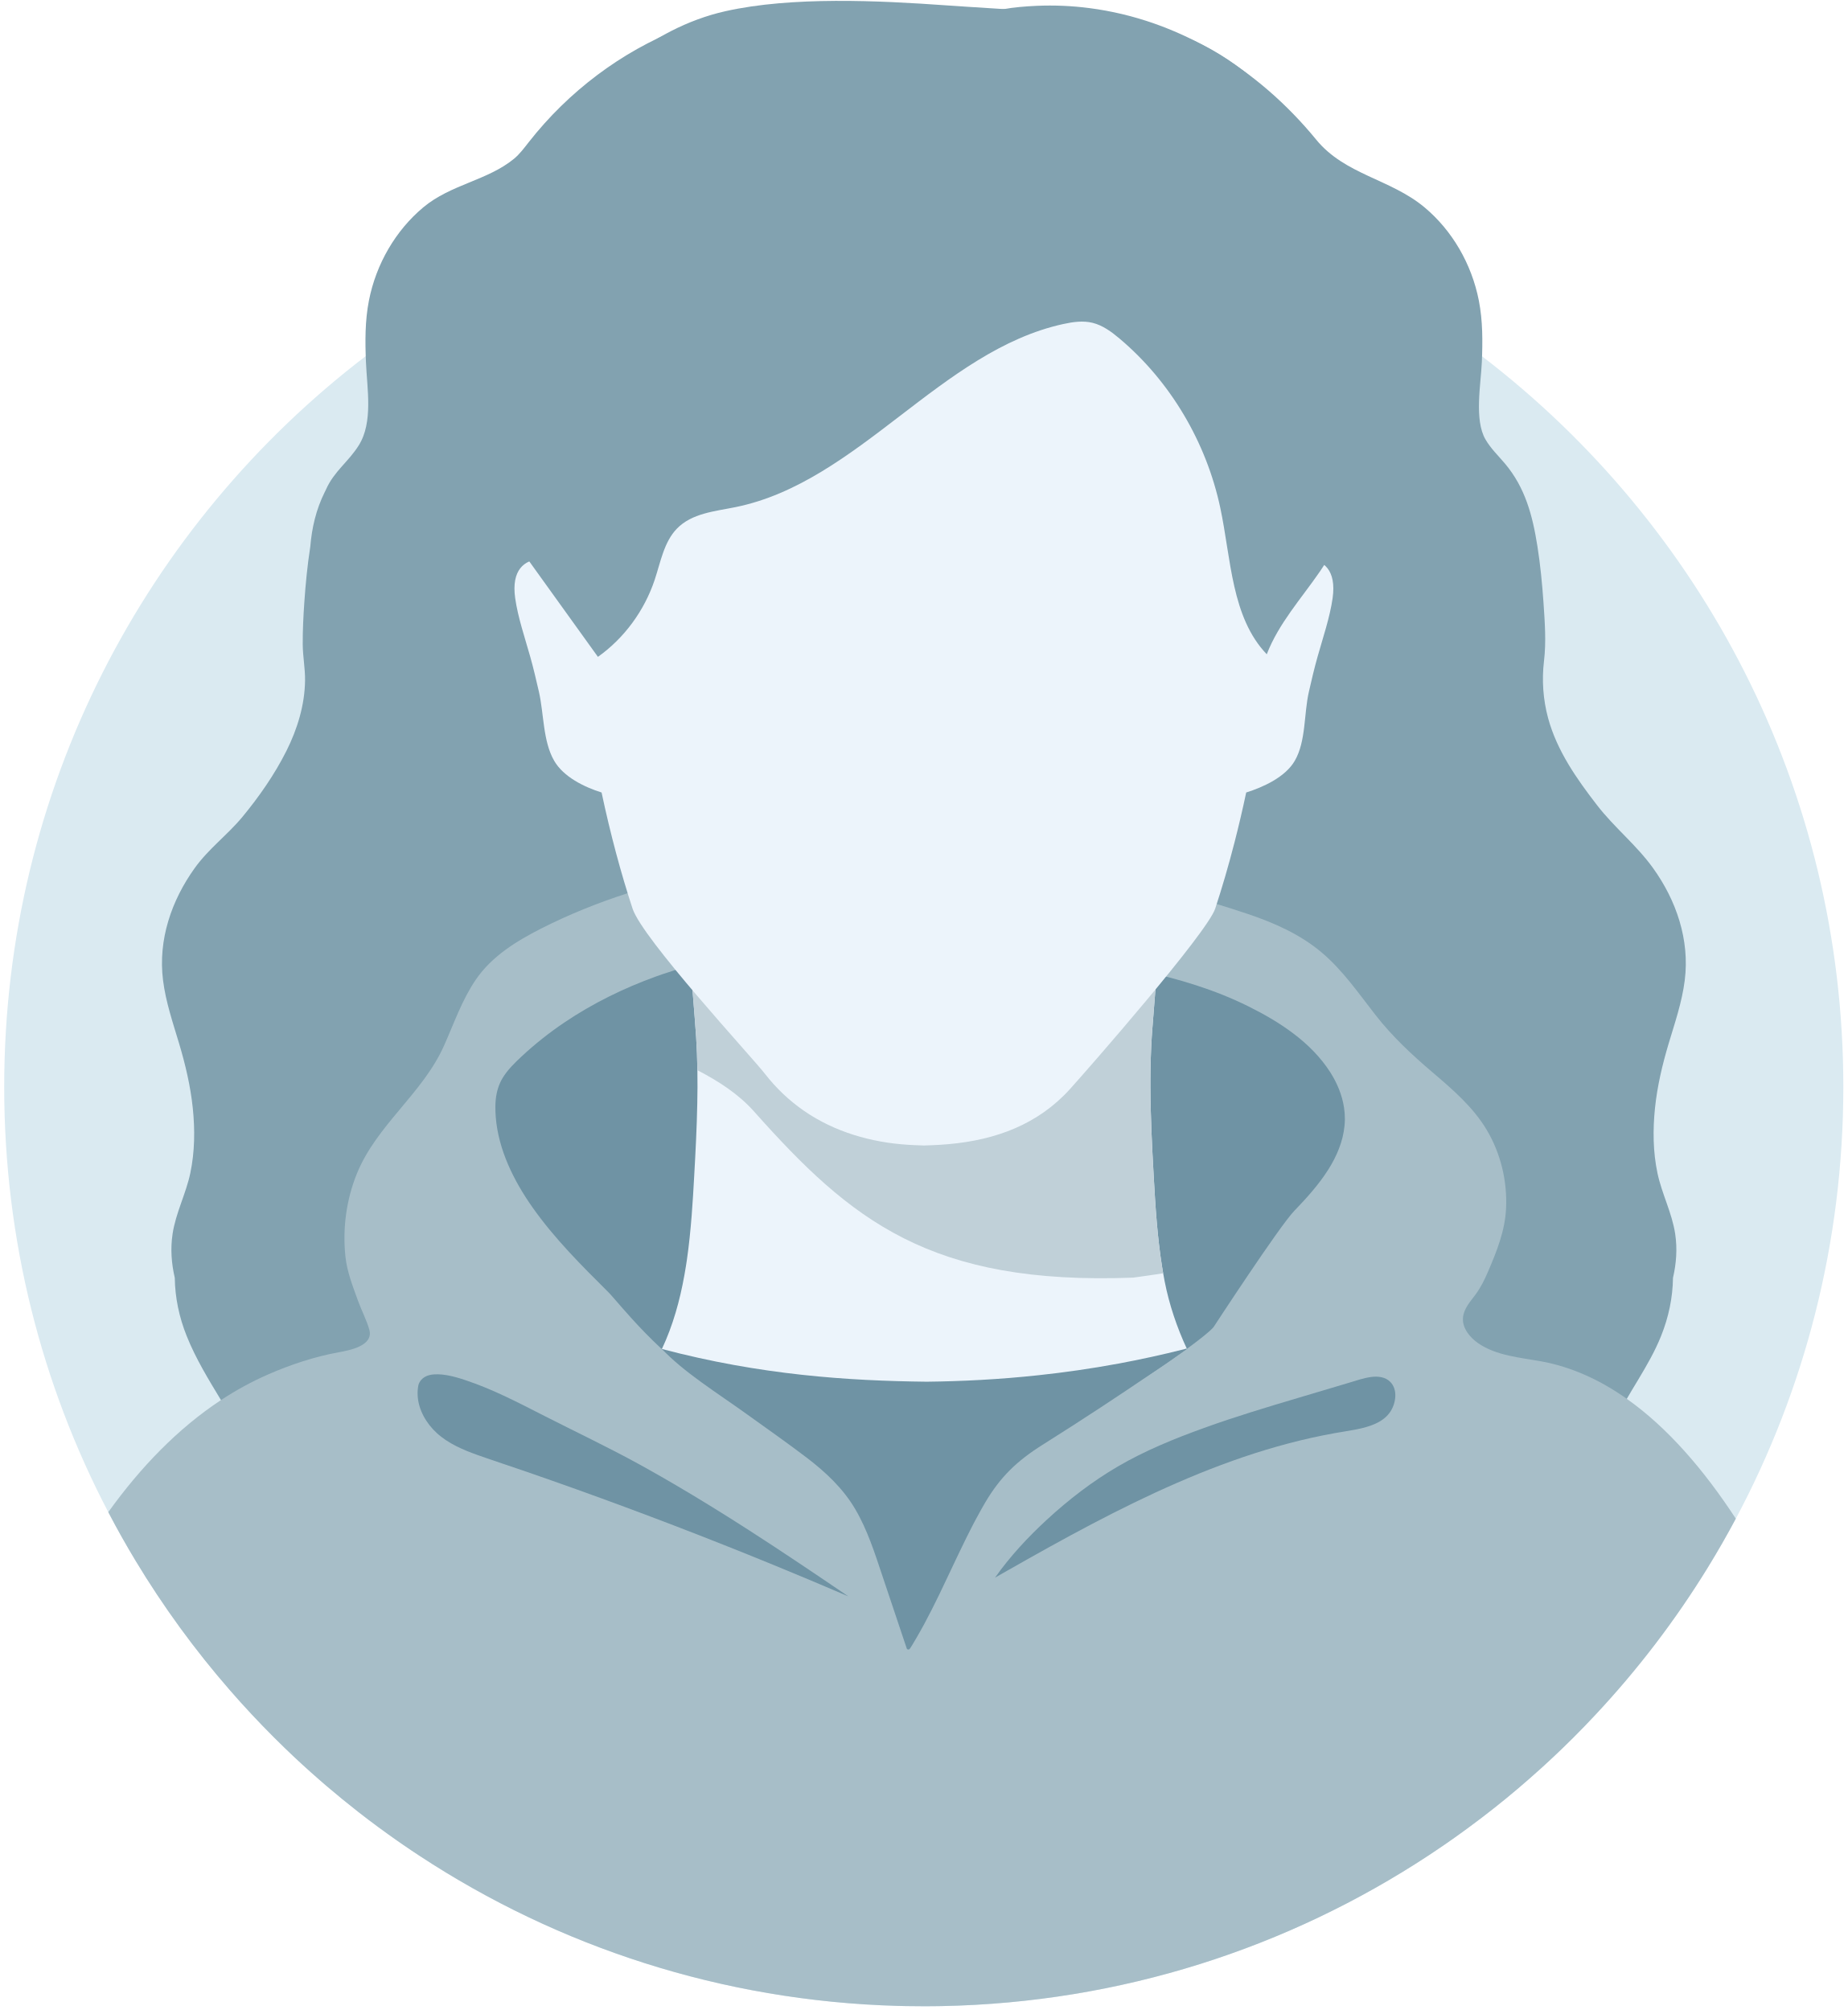
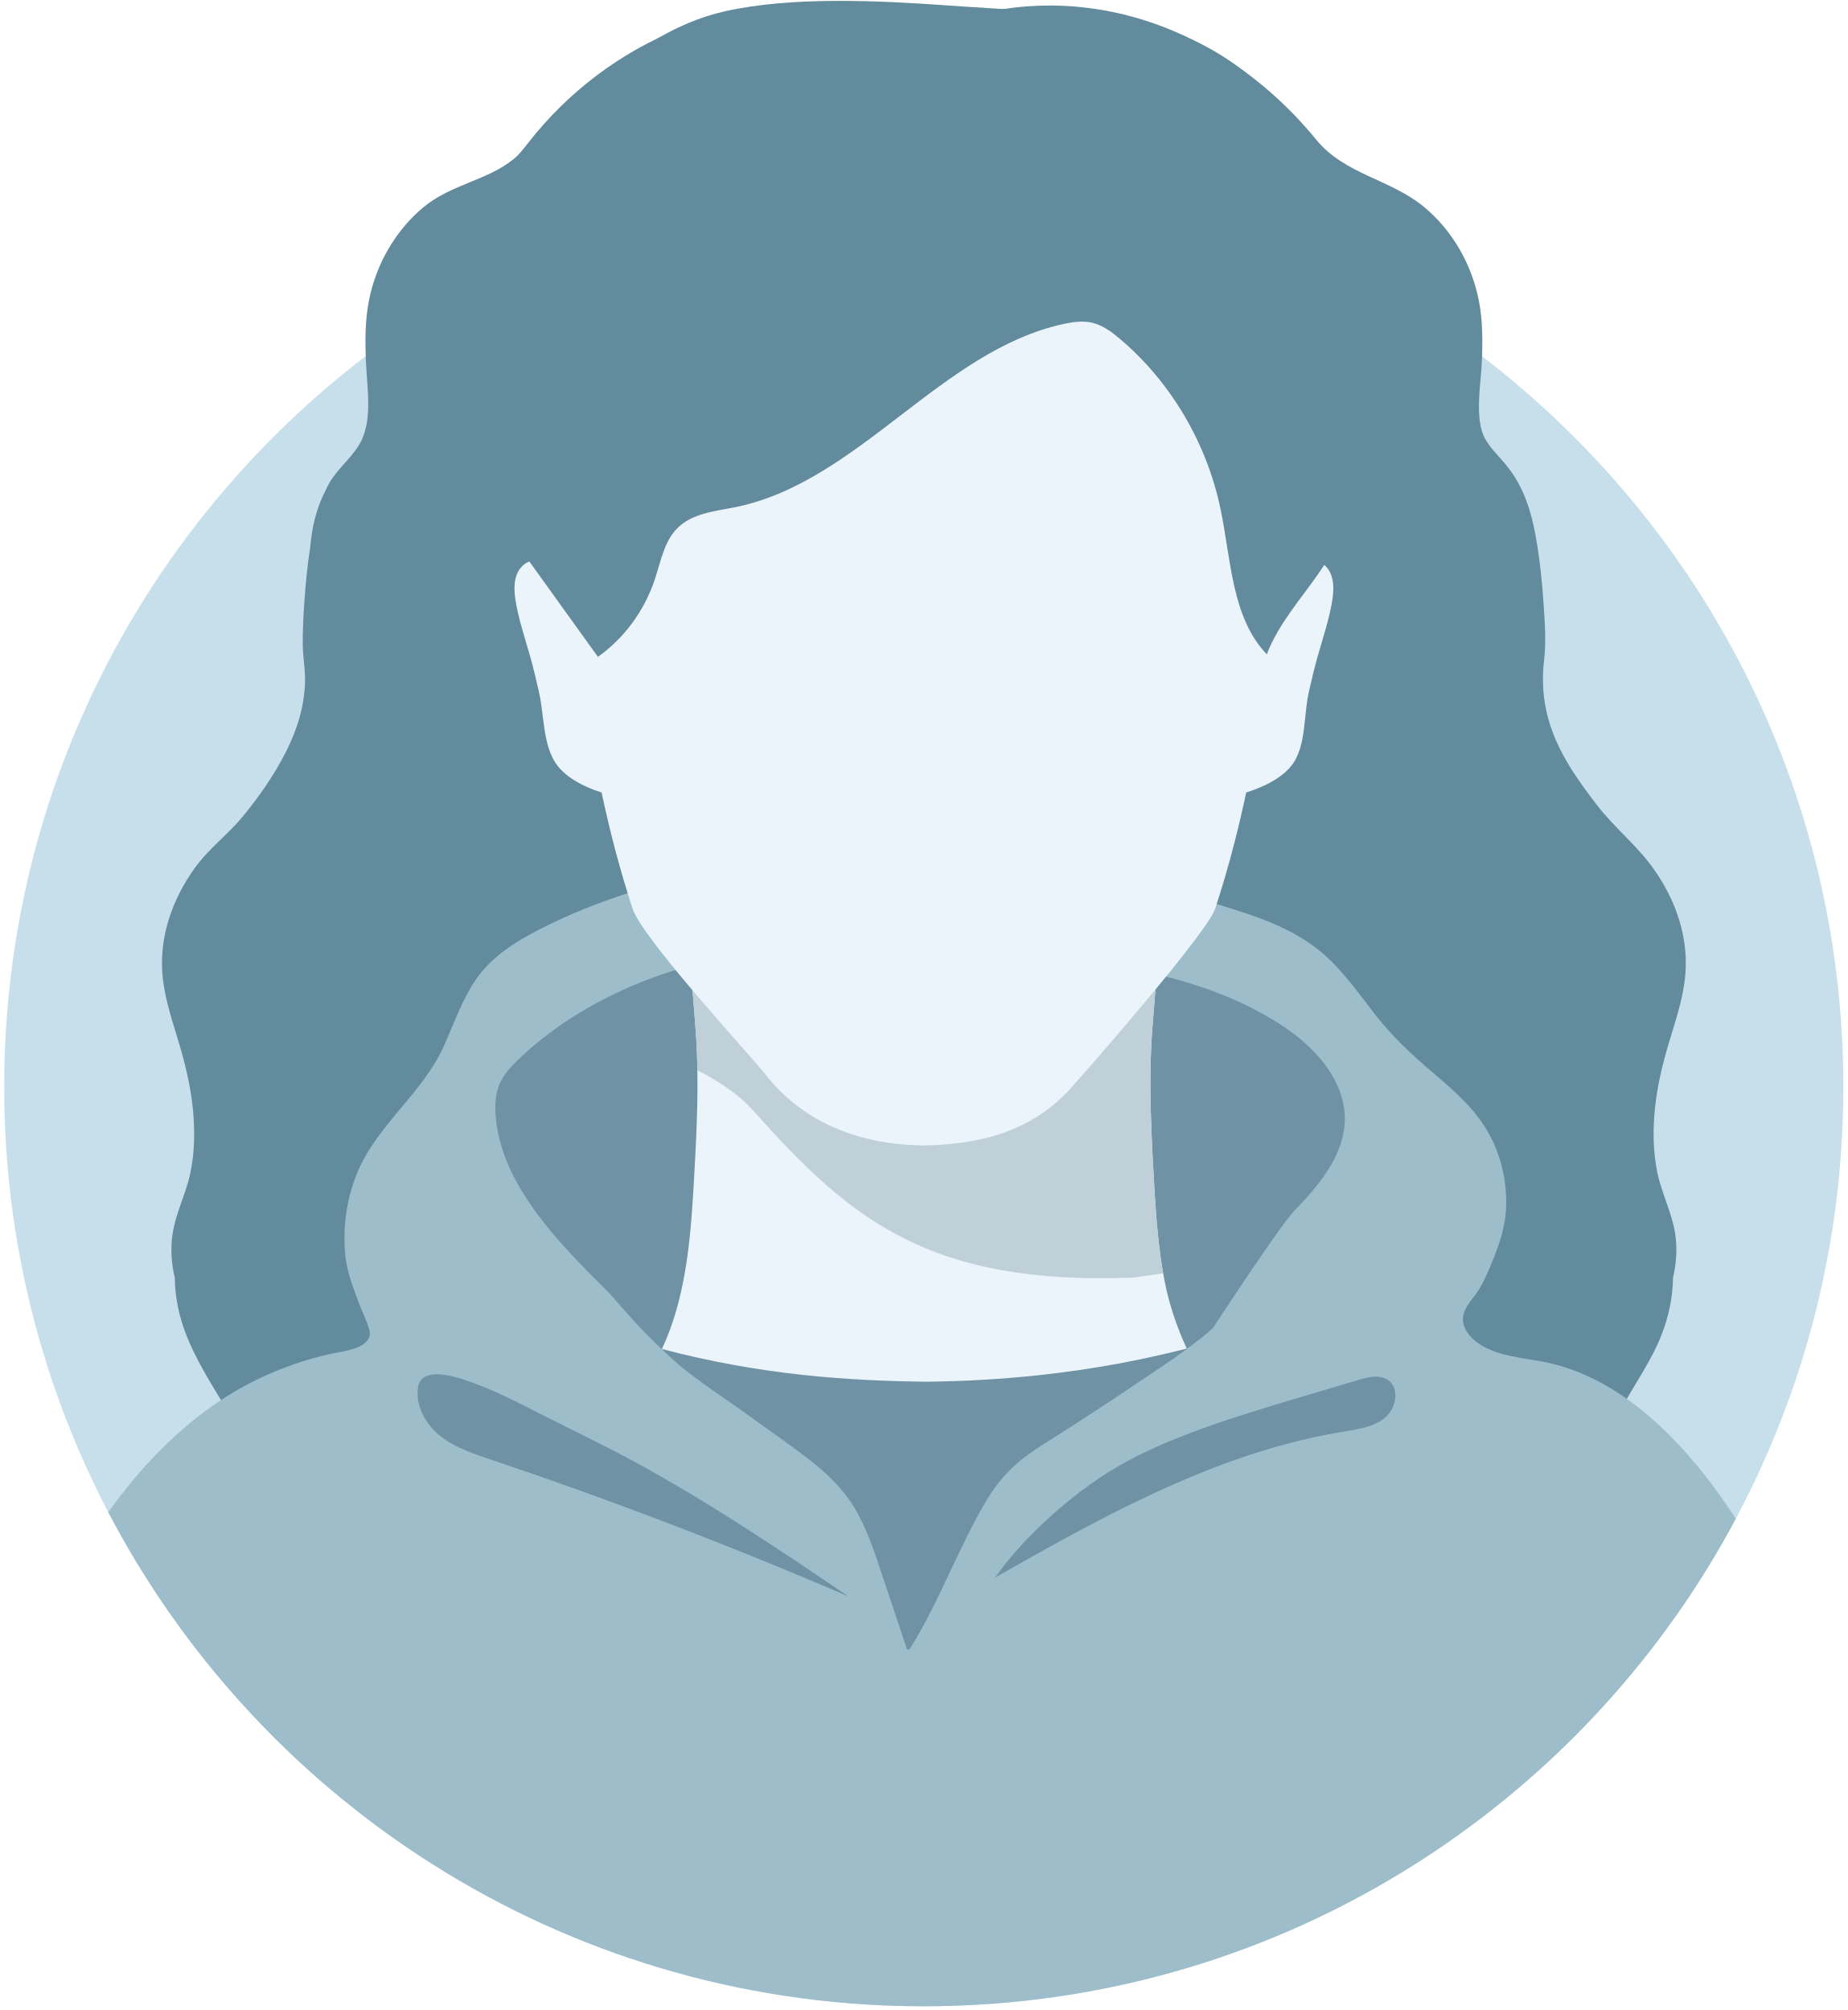
<svg xmlns="http://www.w3.org/2000/svg" width="204" height="222" viewBox="0 0 204 222" fill="none">
-   <path d="M203.547 120.045C203.547 137.28 199.253 153.515 191.674 167.733C190.698 169.565 189.667 171.363 188.584 173.126C184.996 178.967 180.83 184.418 176.169 189.398C175.373 190.251 174.562 191.091 173.735 191.916C173.335 192.316 172.929 192.711 172.524 193.104C171.919 193.69 171.304 194.266 170.684 194.834C170.535 194.975 170.383 195.114 170.229 195.252C169.752 195.687 169.271 196.116 168.784 196.537C167.172 197.948 165.513 199.309 163.812 200.612C163.65 200.737 163.487 200.86 163.325 200.981C162.448 201.648 161.561 202.3 160.661 202.938C159.894 203.483 159.12 204.016 158.335 204.537C158.141 204.671 157.945 204.799 157.746 204.93C142.259 215.123 123.82 221.189 103.981 221.568C103.667 221.573 103.351 221.579 103.037 221.581C102.696 221.584 102.359 221.586 102.019 221.586C101.372 221.586 100.728 221.581 100.085 221.568C99.765 221.563 99.446 221.555 99.127 221.547C79.678 221.005 61.595 214.992 46.362 204.995C45.721 204.574 45.082 204.147 44.452 203.71C44.266 203.582 44.08 203.454 43.897 203.326C42.434 202.302 40.997 201.243 39.592 200.146C38.383 199.201 37.192 198.228 36.025 197.231C35.797 197.035 35.57 196.838 35.342 196.639C34.659 196.045 33.984 195.443 33.317 194.831C32.995 194.533 32.673 194.234 32.354 193.933C32.04 193.638 31.728 193.337 31.417 193.038C31.029 192.662 30.645 192.282 30.263 191.903C28.575 190.217 26.947 188.475 25.382 186.674C21.506 182.225 18.015 177.434 14.954 172.352C13.902 170.606 12.902 168.827 11.957 167.013C4.614 152.971 0.464 136.992 0.464 120.045C0.464 87.137 16.118 57.885 40.388 39.331C44.836 35.929 49.573 32.888 54.556 30.248C56.207 29.374 57.887 28.544 59.59 27.759C60.465 27.359 61.341 26.969 62.226 26.592C66.146 24.92 70.194 23.488 74.35 22.316H74.353C83.119 19.838 92.367 18.511 101.924 18.503H102.087C111.659 18.511 120.923 19.843 129.703 22.329C134.133 23.58 138.443 25.129 142.604 26.945C142.604 26.945 142.607 26.945 142.607 26.948C143.405 27.296 144.201 27.654 144.986 28.023H144.988C147.087 29.005 149.144 30.057 151.162 31.174C155.532 33.597 159.706 36.335 163.652 39.352C187.903 57.909 203.547 87.15 203.547 120.045Z" fill="#DAEAF1" />
-   <path d="M182.75 122.377C182.504 124.766 182.525 127.205 183.02 129.557C183.501 131.855 184.629 133.951 184.98 136.283C185.231 137.95 185.1 139.567 184.737 141.137C184.708 143.317 184.26 145.473 183.42 147.564C182.067 150.94 179.78 153.842 178.226 157.134C176.671 160.419 176.373 163.928 177.064 167.45C176.415 168.131 175.758 168.798 175.093 169.46C174.931 169.622 174.769 169.782 174.604 169.944C174.094 170.447 173.576 170.947 173.055 171.436C171.325 173.074 169.548 174.649 167.721 176.167C166.612 177.088 165.487 177.989 164.346 178.865C163.317 179.656 162.273 180.425 161.218 181.176C156.846 180.888 148.003 180.524 137.363 180.145C107.93 179.096 64.767 177.934 64.547 178.015C64.497 177.944 63.647 178.114 62.822 178.311C62.2 178.46 61.592 178.625 61.362 178.714C60.566 178.97 59.768 179.2 58.965 179.41C53.522 180.825 47.403 180.504 41.78 181.252C40.887 180.619 40.005 179.975 39.134 179.313C36.214 177.104 33.395 174.741 30.694 172.239C30.448 172.014 30.205 171.784 29.962 171.556C29.229 170.865 28.507 170.167 27.792 169.455C27.444 169.109 27.099 168.761 26.759 168.413C27.329 166.074 27.47 163.583 27.183 161.188C26.876 158.642 25.68 156.747 24.414 154.656C23.032 152.372 21.624 150.082 20.617 147.564C19.777 145.473 19.329 143.317 19.3 141.137C18.937 139.567 18.806 137.95 19.057 136.283C19.408 133.951 20.535 131.855 21.017 129.557C21.512 127.205 21.535 124.766 21.287 122.377C21.035 119.953 20.47 117.574 19.779 115.259C19.094 112.961 18.306 110.684 18.005 108.279C17.434 103.773 18.958 99.426 21.491 95.893C23.037 93.732 25.102 92.235 26.759 90.236C28.59 88.022 30.32 85.549 31.629 82.934C32.827 80.545 33.657 77.871 33.686 75.131C33.699 73.804 33.437 72.503 33.429 71.158C33.421 69.625 33.497 68.091 33.602 66.56C33.743 64.493 33.945 62.418 34.264 60.371C34.434 58.306 34.895 56.281 35.868 54.329C35.894 54.282 35.918 54.232 35.944 54.182C35.962 54.14 35.981 54.096 36.002 54.051C36.91 52.026 38.472 51.018 39.621 49.181C41.222 46.619 40.531 42.927 40.411 40.012C40.314 37.732 40.298 35.44 40.738 33.197C41.536 29.128 43.703 25.438 46.741 22.9C49.78 20.359 53.839 19.937 56.759 17.535C57.384 17.019 57.879 16.347 58.389 15.698C62.794 10.074 68.614 5.727 75.022 3.179C75.03 3.173 75.035 3.171 75.041 3.168C77.854 2.051 80.78 1.276 83.747 0.894C85.673 0.643 87.618 0.559 89.559 0.643C91.365 0.724 93.241 0.904 94.992 1.417C96.243 1.784 97.575 2.357 98.69 3.186C98.951 3.354 99.205 3.532 99.446 3.731C100.655 4.712 101.456 5.963 101.958 7.363H102.079C102.581 5.963 103.382 4.712 104.591 3.731C104.834 3.532 105.088 3.354 105.347 3.186C106.462 2.357 107.794 1.784 109.045 1.417C109.592 1.258 110.149 1.13 110.717 1.027C111.963 0.8 113.237 0.7 114.48 0.643C116.417 0.559 118.364 0.643 120.29 0.894C130.059 2.155 138.873 7.528 145.339 15.423C148.521 19.312 153.535 19.754 157.298 22.9C160.337 25.438 162.501 29.128 163.299 33.197C163.739 35.44 163.725 37.732 163.629 40.012C163.524 42.44 162.768 46.35 164.032 48.535C164.61 49.537 165.45 50.33 166.185 51.204C168.425 53.871 169.231 56.93 169.773 60.371C170.095 62.418 170.294 64.493 170.438 66.56C170.582 68.698 170.749 70.894 170.493 73.014C170.239 75.12 170.396 77.282 170.948 79.32C171.932 82.937 174.107 86.022 176.342 88.917C178.275 91.426 180.704 93.321 182.546 95.893C185.082 99.426 186.603 103.773 186.035 108.279C185.731 110.684 184.946 112.961 184.258 115.259C183.567 117.574 183.002 119.953 182.75 122.377Z" fill="#82A2B0" />
-   <path d="M191.674 167.733C190.698 169.565 189.667 171.363 188.584 173.126C184.996 178.967 180.83 184.418 176.169 189.398C175.373 190.251 174.562 191.091 173.735 191.916C173.335 192.316 172.929 192.711 172.524 193.104C171.919 193.69 171.304 194.266 170.684 194.834C170.535 194.975 170.383 195.114 170.229 195.252C169.752 195.687 169.271 196.116 168.784 196.537C167.172 197.948 165.513 199.309 163.812 200.612C163.65 200.737 163.487 200.86 163.325 200.981C162.448 201.648 161.561 202.3 160.661 202.938C159.894 203.483 159.12 204.016 158.335 204.537C158.141 204.671 157.945 204.799 157.746 204.93C142.259 215.123 123.82 221.189 103.981 221.568C103.667 221.573 103.351 221.579 103.037 221.581C102.696 221.584 102.359 221.586 102.019 221.586C101.372 221.586 100.728 221.581 100.085 221.568C99.765 221.563 99.446 221.555 99.127 221.547C79.678 221.005 61.595 214.992 46.362 204.995C45.721 204.574 45.082 204.147 44.452 203.71C44.266 203.582 44.08 203.454 43.897 203.326C42.434 202.302 40.997 201.243 39.592 200.146C38.383 199.201 37.192 198.228 36.025 197.231C35.797 197.035 35.57 196.838 35.342 196.639C34.659 196.045 33.984 195.443 33.317 194.831C32.995 194.533 32.673 194.234 32.354 193.933C32.04 193.638 31.728 193.337 31.417 193.038C31.029 192.662 30.645 192.282 30.263 191.903C28.575 190.217 26.947 188.475 25.382 186.674C21.506 182.225 18.016 177.434 14.954 172.352C13.902 170.606 12.902 168.827 11.957 167.013C15.535 162.028 19.667 157.755 24.401 154.635H24.403C26.063 153.544 27.795 152.594 29.603 151.804C32.092 150.72 34.709 149.846 37.383 149.359C38.584 149.142 41.267 148.648 40.785 146.876C40.503 145.84 39.906 144.704 39.532 143.665C38.948 142.048 38.32 140.478 38.14 138.751C37.818 135.689 38.239 132.527 39.391 129.667C41.568 124.261 46.66 120.806 49.031 115.491C50.128 113.039 51.007 110.454 52.528 108.219C54.291 105.628 57.002 103.956 59.745 102.561C62.812 101.004 66.012 99.714 69.307 98.654C69.982 98.437 70.663 98.228 71.348 98.029C80.154 95.475 89.51 94.488 98.522 94.399C109.89 94.281 121.258 96.042 132.186 99.198C132.911 99.408 133.634 99.622 134.353 99.845C135.52 100.201 136.685 100.578 137.842 100.965C140.731 101.938 143.573 103.202 145.923 105.181C148.275 107.159 150.021 109.716 151.9 112.121C153.768 114.507 155.909 116.501 158.212 118.462C160.415 120.338 162.663 122.272 164.163 124.784C165.714 127.383 166.447 130.444 166.306 133.464C166.191 135.911 165.288 138.185 164.33 140.41C163.927 141.349 163.529 142.173 162.917 143C162.349 143.765 161.629 144.542 161.548 145.541C161.449 146.711 162.349 147.753 163.244 148.368C165.235 149.736 167.852 149.935 170.163 150.354C173.536 150.966 176.692 152.416 179.634 154.494C179.634 154.494 179.636 154.494 179.636 154.497C184.148 157.684 188.157 162.347 191.674 167.733Z" fill="#A7BEC8" />
+   <path d="M203.547 120.045C203.547 137.28 199.253 153.515 191.674 167.733C190.698 169.565 189.667 171.363 188.584 173.126C184.996 178.967 180.83 184.418 176.169 189.398C175.373 190.251 174.562 191.091 173.735 191.916C173.335 192.316 172.929 192.711 172.524 193.104C171.919 193.69 171.304 194.266 170.684 194.834C170.535 194.975 170.383 195.114 170.229 195.252C169.752 195.687 169.271 196.116 168.784 196.537C167.172 197.948 165.513 199.309 163.812 200.612C163.65 200.737 163.487 200.86 163.325 200.981C162.448 201.648 161.561 202.3 160.661 202.938C159.894 203.483 159.12 204.016 158.335 204.537C158.141 204.671 157.945 204.799 157.746 204.93C142.259 215.123 123.82 221.189 103.981 221.568C103.667 221.573 103.351 221.579 103.037 221.581C102.696 221.584 102.359 221.586 102.019 221.586C101.372 221.586 100.728 221.581 100.085 221.568C99.765 221.563 99.446 221.555 99.127 221.547C79.678 221.005 61.595 214.992 46.362 204.995C45.721 204.574 45.082 204.147 44.452 203.71C44.266 203.582 44.08 203.454 43.897 203.326C42.434 202.302 40.997 201.243 39.592 200.146C38.383 199.201 37.192 198.228 36.025 197.231C35.797 197.035 35.57 196.838 35.342 196.639C34.659 196.045 33.984 195.443 33.317 194.831C32.995 194.533 32.673 194.234 32.354 193.933C32.04 193.638 31.728 193.337 31.417 193.038C31.029 192.662 30.645 192.282 30.263 191.903C28.575 190.217 26.947 188.475 25.382 186.674C21.506 182.225 18.015 177.434 14.954 172.352C13.902 170.606 12.902 168.827 11.957 167.013C4.614 152.971 0.464 136.992 0.464 120.045C0.464 87.137 16.118 57.885 40.388 39.331C44.836 35.929 49.573 32.888 54.556 30.248C56.207 29.374 57.887 28.544 59.59 27.759C60.465 27.359 61.341 26.969 62.226 26.592C66.146 24.92 70.194 23.488 74.35 22.316H74.353C83.119 19.838 92.367 18.511 101.924 18.503H102.087C111.659 18.511 120.923 19.843 129.703 22.329C134.133 23.58 138.443 25.129 142.604 26.945C142.604 26.945 142.607 26.945 142.607 26.948C143.405 27.296 144.201 27.654 144.986 28.023H144.988C147.087 29.005 149.144 30.057 151.162 31.174C155.532 33.597 159.706 36.335 163.652 39.352C187.903 57.909 203.547 87.15 203.547 120.045Z" fill="#C7DFEA" />
+   <path d="M182.75 122.377C182.504 124.766 182.525 127.205 183.02 129.557C183.501 131.855 184.629 133.951 184.98 136.283C185.231 137.95 185.1 139.567 184.737 141.137C184.708 143.317 184.26 145.473 183.42 147.564C182.067 150.94 179.78 153.842 178.226 157.134C176.671 160.419 176.373 163.928 177.064 167.45C176.415 168.131 175.758 168.798 175.093 169.46C174.931 169.622 174.769 169.782 174.604 169.944C174.094 170.447 173.576 170.947 173.055 171.436C171.325 173.074 169.548 174.649 167.721 176.167C166.612 177.088 165.487 177.989 164.346 178.865C163.317 179.656 162.273 180.425 161.218 181.176C156.846 180.888 148.003 180.524 137.363 180.145C107.93 179.096 64.767 177.934 64.547 178.015C64.497 177.944 63.647 178.114 62.822 178.311C62.2 178.46 61.592 178.625 61.362 178.714C60.566 178.97 59.768 179.2 58.965 179.41C53.522 180.825 47.403 180.504 41.78 181.252C40.887 180.619 40.005 179.975 39.134 179.313C36.214 177.104 33.395 174.741 30.694 172.239C30.448 172.014 30.205 171.784 29.962 171.556C29.229 170.865 28.507 170.167 27.792 169.455C27.444 169.109 27.099 168.761 26.759 168.413C27.329 166.074 27.47 163.583 27.183 161.188C26.876 158.642 25.68 156.747 24.414 154.656C23.032 152.372 21.624 150.082 20.617 147.564C19.777 145.473 19.329 143.317 19.3 141.137C18.937 139.567 18.806 137.95 19.057 136.283C19.408 133.951 20.535 131.855 21.017 129.557C21.512 127.205 21.535 124.766 21.287 122.377C21.035 119.953 20.47 117.574 19.779 115.259C19.094 112.961 18.306 110.684 18.005 108.279C17.434 103.773 18.958 99.426 21.491 95.893C23.037 93.732 25.102 92.235 26.759 90.236C28.59 88.022 30.32 85.549 31.629 82.934C32.827 80.545 33.657 77.871 33.686 75.131C33.699 73.804 33.437 72.503 33.429 71.158C33.421 69.625 33.497 68.091 33.602 66.56C33.743 64.493 33.945 62.418 34.264 60.371C34.434 58.306 34.895 56.281 35.868 54.329C35.894 54.282 35.918 54.232 35.944 54.182C35.962 54.14 35.981 54.096 36.002 54.051C36.91 52.026 38.472 51.018 39.621 49.181C41.222 46.619 40.531 42.927 40.411 40.012C40.314 37.732 40.298 35.44 40.738 33.197C41.536 29.128 43.703 25.438 46.741 22.9C49.78 20.359 53.839 19.937 56.759 17.535C57.384 17.019 57.879 16.347 58.389 15.698C62.794 10.074 68.614 5.727 75.022 3.179C75.03 3.173 75.035 3.171 75.041 3.168C77.854 2.051 80.78 1.276 83.747 0.894C85.673 0.643 87.618 0.559 89.559 0.643C91.365 0.724 93.241 0.904 94.992 1.417C96.243 1.784 97.575 2.357 98.69 3.186C98.951 3.354 99.205 3.532 99.446 3.731C100.655 4.712 101.456 5.963 101.958 7.363H102.079C102.581 5.963 103.382 4.712 104.591 3.731C104.834 3.532 105.088 3.354 105.347 3.186C106.462 2.357 107.794 1.784 109.045 1.417C109.592 1.258 110.149 1.13 110.717 1.027C111.963 0.8 113.237 0.7 114.48 0.643C116.417 0.559 118.364 0.643 120.29 0.894C130.059 2.155 138.873 7.528 145.339 15.423C148.521 19.312 153.535 19.754 157.298 22.9C160.337 25.438 162.501 29.128 163.299 33.197C163.739 35.44 163.725 37.732 163.629 40.012C163.524 42.44 162.768 46.35 164.032 48.535C164.61 49.537 165.45 50.33 166.185 51.204C168.425 53.871 169.231 56.93 169.773 60.371C170.095 62.418 170.294 64.493 170.438 66.56C170.582 68.698 170.749 70.894 170.493 73.014C170.239 75.12 170.396 77.282 170.948 79.32C171.932 82.937 174.107 86.022 176.342 88.917C178.275 91.426 180.704 93.321 182.546 95.893C185.082 99.426 186.603 103.773 186.035 108.279C185.731 110.684 184.946 112.961 184.258 115.259C183.567 117.574 183.002 119.953 182.75 122.377Z" fill="#628B9D" />
+   <path d="M191.674 167.733C190.698 169.565 189.667 171.363 188.584 173.126C184.996 178.967 180.83 184.418 176.169 189.398C175.373 190.251 174.562 191.091 173.735 191.916C173.335 192.316 172.929 192.711 172.524 193.104C171.919 193.69 171.304 194.266 170.684 194.834C170.535 194.975 170.383 195.114 170.229 195.252C169.752 195.687 169.271 196.116 168.784 196.537C167.172 197.948 165.513 199.309 163.812 200.612C163.65 200.737 163.487 200.86 163.325 200.981C162.448 201.648 161.561 202.3 160.661 202.938C159.894 203.483 159.12 204.016 158.335 204.537C158.141 204.671 157.945 204.799 157.746 204.93C142.259 215.123 123.82 221.189 103.981 221.568C103.667 221.573 103.351 221.579 103.037 221.581C102.696 221.584 102.359 221.586 102.019 221.586C101.372 221.586 100.728 221.581 100.085 221.568C99.765 221.563 99.446 221.555 99.127 221.547C79.678 221.005 61.595 214.992 46.362 204.995C45.721 204.574 45.082 204.147 44.452 203.71C44.266 203.582 44.08 203.454 43.897 203.326C42.434 202.302 40.997 201.243 39.592 200.146C38.383 199.201 37.192 198.228 36.025 197.231C35.797 197.035 35.57 196.838 35.342 196.639C34.659 196.045 33.984 195.443 33.317 194.831C32.995 194.533 32.673 194.234 32.354 193.933C32.04 193.638 31.728 193.337 31.417 193.038C31.029 192.662 30.645 192.282 30.263 191.903C28.575 190.217 26.947 188.475 25.382 186.674C21.506 182.225 18.016 177.434 14.954 172.352C13.902 170.606 12.902 168.827 11.957 167.013C15.535 162.028 19.667 157.755 24.401 154.635H24.403C26.063 153.544 27.795 152.594 29.603 151.804C32.092 150.72 34.709 149.846 37.383 149.359C38.584 149.142 41.267 148.648 40.785 146.876C40.503 145.84 39.906 144.704 39.532 143.665C38.948 142.048 38.32 140.478 38.14 138.751C37.818 135.689 38.239 132.527 39.391 129.667C41.568 124.261 46.66 120.806 49.031 115.491C50.128 113.039 51.007 110.454 52.528 108.219C54.291 105.628 57.002 103.956 59.745 102.561C62.812 101.004 66.012 99.714 69.307 98.654C69.982 98.437 70.663 98.228 71.348 98.029C80.154 95.475 89.51 94.488 98.522 94.399C109.89 94.281 121.258 96.042 132.186 99.198C132.911 99.408 133.634 99.622 134.353 99.845C135.52 100.201 136.685 100.578 137.842 100.965C140.731 101.938 143.573 103.202 145.923 105.181C148.275 107.159 150.021 109.716 151.9 112.121C153.768 114.507 155.909 116.501 158.212 118.462C160.415 120.338 162.663 122.272 164.163 124.784C165.714 127.383 166.447 130.444 166.306 133.464C166.191 135.911 165.288 138.185 164.33 140.41C163.927 141.349 163.529 142.173 162.917 143C162.349 143.765 161.629 144.542 161.548 145.541C161.449 146.711 162.349 147.753 163.244 148.368C165.235 149.736 167.852 149.935 170.163 150.354C173.536 150.966 176.692 152.416 179.634 154.494C179.634 154.494 179.636 154.494 179.636 154.497C184.148 157.684 188.157 162.347 191.674 167.733Z" fill="#9DBDCB" />
  <path d="M153.574 155.844C152.789 157.114 151.196 157.587 149.819 157.865C149.024 158.024 148.22 158.137 147.42 158.281C146.561 158.435 145.703 158.608 144.852 158.796C143.151 159.173 141.466 159.621 139.799 160.123C136.465 161.131 133.204 162.371 130.012 163.761C126.788 165.161 123.634 166.715 120.523 168.351C117.406 169.989 114.334 171.711 111.272 173.451C110.806 173.713 110.34 173.977 109.877 174.244C111.528 171.902 113.499 169.782 115.603 167.843C118 165.632 120.609 163.624 123.425 161.976C126.432 160.215 129.703 158.888 132.971 157.708C136.402 156.467 139.898 155.42 143.395 154.379C145.242 153.829 147.09 153.277 148.94 152.728C149.762 152.484 150.594 152.183 151.45 152.079C152.172 151.992 152.965 152.076 153.504 152.612C154.36 153.455 154.15 154.908 153.574 155.844Z" fill="#6F93A4" />
  <path d="M93.678 176.316C90.91 175.126 88.133 173.961 85.346 172.818C81.753 171.347 78.144 169.915 74.52 168.523C70.898 167.134 67.258 165.783 63.608 164.475C61.773 163.818 59.936 163.172 58.096 162.536C56.314 161.918 54.522 161.34 52.747 160.709C51.146 160.136 49.513 159.45 48.228 158.273C47.095 157.234 46.2 155.737 46.119 154.13C46.098 153.732 46.127 153.332 46.21 152.942C46.477 152.147 47.192 151.838 47.958 151.796C48.241 151.78 48.524 151.788 48.809 151.814C48.992 151.833 49.178 151.856 49.361 151.89C50.065 152.01 50.758 152.222 51.423 152.445C54.435 153.445 57.285 154.944 60.117 156.386C63.61 158.165 67.151 159.84 70.589 161.732C70.951 161.931 71.309 162.13 71.67 162.332C72.594 162.85 73.513 163.376 74.428 163.912C77.213 165.543 79.961 167.246 82.68 168.994C86.382 171.376 90.036 173.838 93.678 176.316Z" fill="#6F93A4" />
  <path d="M148.506 123.604C148.503 123.858 148.49 124.112 148.464 124.36C148.296 126.087 147.597 127.718 146.671 129.183C145.611 130.853 144.274 132.329 142.905 133.752C141.254 135.469 134.06 146.494 134.05 146.507C133.471 147.452 125.273 153.248 123.543 153.662C123.553 153.604 77.862 153.377 78.956 153.377C73.099 150.16 68.25 143.786 67.182 142.723C64.215 139.776 61.218 136.783 58.803 133.355C56.741 130.429 55.035 127.003 54.744 123.387C54.713 122.999 54.7 122.61 54.702 122.217C54.702 121.942 54.718 121.667 54.747 121.395C54.838 120.581 55.063 119.794 55.492 119.077C56.039 118.166 56.814 117.415 57.583 116.695C59.065 115.311 60.658 114.052 62.338 112.919C65.471 110.807 68.886 109.135 72.434 107.85C72.672 107.764 72.911 107.68 73.151 107.599C81.549 104.699 90.496 104.003 99.323 104.294C104.073 104.451 108.807 104.88 113.53 105.39C117.72 105.84 121.912 106.356 126.039 107.23C128.083 107.662 130.114 108.182 132.103 108.829C134.068 109.465 135.991 110.226 137.842 111.145C141.301 112.859 144.776 115.117 146.893 118.43C147.655 119.624 148.207 120.953 148.414 122.348C148.477 122.761 148.508 123.18 148.506 123.604Z" fill="#6F93A4" />
-   <path d="M83.423 105.453C83.423 105.45 83.426 105.447 83.426 105.447C83.42 105.447 83.42 105.45 83.423 105.453Z" fill="#B32935" />
  <path d="M131.061 148.98C131.03 149.004 124.519 153.662 115.093 159.594C112.277 161.369 110.463 163.122 108.794 165.943C108.768 165.988 108.741 166.032 108.715 166.079C108.613 166.254 108.509 166.435 108.409 166.613C108.378 166.668 108.346 166.723 108.317 166.778C108.126 167.115 107.941 167.456 107.76 167.798C107.695 167.916 107.632 168.037 107.569 168.154C107.496 168.296 107.422 168.437 107.349 168.576C107.132 168.997 106.917 169.421 106.708 169.847C106.425 170.415 106.151 170.983 105.879 171.556C105.659 172.012 105.444 172.47 105.227 172.928C105.12 173.158 105.01 173.386 104.902 173.616C104.505 174.464 104.104 175.312 103.693 176.157C103.17 177.232 102.631 178.303 102.063 179.36C101.786 179.87 101.503 180.378 101.21 180.88C101.05 181.16 100.885 181.438 100.718 181.713C100.658 181.809 100.598 181.914 100.53 182.008C100.493 182.061 100.461 182.1 100.438 182.129C100.341 182.233 100.166 182.197 100.124 182.066C99.815 181.147 98.206 176.348 97.428 174.024C96.594 171.53 95.79 168.986 94.448 166.697C93.1 164.391 91.148 162.567 89.015 160.947C86.846 159.299 84.608 157.736 82.397 156.143C79.306 153.918 75.386 151.479 73.12 148.998C73.112 148.996 73.107 148.991 73.099 148.985C74.313 146.405 80.002 145.508 80.51 142.676C95.097 142.817 106.551 144.147 120.777 144.369C121.279 146.928 129.698 148.525 131.061 148.98Z" fill="#6F93A4" />
  <path d="M130.949 148.97C130.915 148.978 130.878 148.985 130.844 148.996C130.841 148.996 130.841 148.996 130.839 148.998H130.831C128.34 149.632 125.895 150.16 123.504 150.605C120.476 151.165 117.529 151.584 114.679 151.89C110.33 152.359 106.2 152.563 102.327 152.607C93.608 152.508 84.001 151.869 73.123 149.001C73.12 149.001 73.115 148.998 73.112 148.998C73.104 148.998 73.097 148.996 73.089 148.993C73.089 148.991 73.091 148.988 73.094 148.985C74.305 146.405 75.072 143.647 75.577 140.815C75.635 140.491 75.69 140.169 75.742 139.844C75.776 139.627 75.81 139.413 75.842 139.195C76.08 137.563 76.245 135.911 76.376 134.26C76.376 134.249 76.376 134.239 76.378 134.229C76.491 132.792 76.574 131.355 76.653 129.932C76.802 127.296 76.943 124.593 76.996 121.877C77.009 121.301 77.017 120.723 77.019 120.144V119.993C77.022 119.396 77.017 118.797 77.009 118.2C76.99 116.957 76.946 115.716 76.867 114.484C76.865 114.468 76.865 114.455 76.862 114.439C76.799 113.476 76.614 111.121 76.472 109.394C76.464 109.3 76.457 109.208 76.449 109.119C76.423 108.805 76.399 108.515 76.376 108.269C76.355 108.018 76.336 107.806 76.32 107.654C76.31 107.512 76.3 107.423 76.294 107.392L77.951 107.51L102.026 109.232L127.756 107.392C127.751 107.434 127.735 107.594 127.712 107.845C127.706 107.918 127.698 107.999 127.691 108.088C127.68 108.203 127.67 108.326 127.659 108.462C127.636 108.732 127.609 109.038 127.581 109.368C127.578 109.415 127.573 109.465 127.57 109.512C127.46 110.841 127.327 112.506 127.246 113.626C127.241 113.67 127.238 113.712 127.235 113.756C127.214 114.047 127.196 114.296 127.183 114.484C127.081 116.101 127.036 117.734 127.031 119.367V119.993C127.042 123.34 127.214 126.687 127.397 129.932C127.583 133.263 127.795 136.668 128.332 139.983C128.366 140.2 128.402 140.418 128.442 140.632C128.491 140.933 128.546 141.231 128.607 141.53C129.109 144.092 129.967 146.633 131.061 148.98C131.061 148.983 130.933 148.93 130.933 148.933C130.938 148.943 130.943 148.957 130.949 148.97Z" fill="#ECF4FB" />
  <path d="M128.442 140.632C127.329 140.805 126.23 140.964 125.139 141.111C102.683 141.967 93.953 134.768 83.26 122.756C81.565 120.851 79.393 119.438 77.009 118.2C76.99 116.957 76.946 115.716 76.867 114.484C76.865 114.468 76.865 114.455 76.862 114.439C76.799 113.476 76.614 111.121 76.472 109.394C76.464 109.3 76.457 109.208 76.449 109.119C76.422 108.805 76.399 108.515 76.375 108.269C76.354 108.017 76.336 107.805 76.32 107.654C81.041 110.723 86.118 115.478 91.043 115.727C95.241 115.939 114.381 111.919 127.659 108.462C127.636 108.732 127.609 109.038 127.581 109.368C127.578 109.415 127.573 109.465 127.57 109.512C127.46 110.841 127.327 112.505 127.246 113.626C127.24 113.67 127.238 113.712 127.235 113.756C127.214 114.047 127.196 114.295 127.183 114.484C127.081 116.101 127.036 117.734 127.031 119.367V119.992C127.042 123.34 127.214 126.687 127.397 129.932C127.583 133.263 127.795 136.667 128.332 139.983C128.366 140.2 128.402 140.418 128.442 140.632Z" fill="#C0D0D8" />
  <path d="M147.153 66.058C146.852 68.186 146.069 70.47 145.483 72.558C145.127 73.825 144.826 75.107 144.533 76.395C143.968 78.852 144.227 81.869 142.971 84.031C141.935 85.821 139.514 86.93 137.609 87.53C137.216 89.39 136.784 91.225 136.329 93.002C135.662 95.6 134.939 98.081 134.188 100.353C133.306 103.03 120.204 118.014 118.178 120.254C117.953 120.506 117.723 120.746 117.485 120.982C113.816 124.617 109.082 126.121 103.785 126.441C103.209 126.475 102.626 126.501 102.04 126.517C101.678 126.509 101.317 126.493 100.959 126.477C100.736 126.467 100.514 126.454 100.294 126.441C96.193 126.189 92.158 125.012 88.822 122.717C87.152 121.571 85.689 120.173 84.47 118.603C82.936 116.633 70.958 103.715 69.849 100.353C68.588 96.524 67.399 92.112 66.429 87.53C64.526 86.93 62.234 85.821 61.197 84.031C59.941 81.869 60.069 78.852 59.507 76.395C59.211 75.107 58.913 73.825 58.557 72.558C57.971 70.47 57.186 68.186 56.887 66.058C56.005 59.806 62.76 61.724 63.833 63.305C63.888 63.386 64.021 63.551 64.16 63.731C63.191 62.478 62.938 59.926 62.637 58.427C62.257 56.54 62.035 54.627 61.959 52.712C61.804 48.825 61.281 43.793 62.317 40.02C63.178 36.887 64.196 33.708 66.128 30.955C68.114 28.12 72.51 23.415 75.486 21.508C80.939 18.019 87.361 15.345 93.872 14.376C96.568 13.973 99.292 13.743 102.019 13.691C104.748 13.743 107.472 13.973 110.165 14.376C116.679 15.345 123.101 18.019 128.552 21.508C131.53 23.415 135.923 28.12 137.912 30.955C139.841 33.708 140.862 36.887 141.723 40.02C142.756 43.793 142.235 48.825 142.078 52.712C142.003 54.627 141.783 56.54 141.403 58.427C141.102 59.926 140.848 62.478 139.878 63.731C140.016 63.551 140.152 63.386 140.205 63.305C141.28 61.724 148.032 59.806 147.153 66.058Z" fill="#ECF4FB" />
-   <path d="M149.241 24.907C144.714 13.118 136.538 4.241 124.689 2.305C119.131 1.396 110.131 0.996 104.52 0.593C97.031 0.059 87.437 -0.409 80.102 1.237C71.67 3.129 64.85 9.556 59.478 16.559C55.205 22.13 54.576 26.948 54.404 33.653C54.393 34.035 54.359 34.414 54.307 34.791C53.49 40.627 49.303 44.767 50.939 50.605C51.373 52.154 52.318 53.481 53.247 54.774C57.507 60.698 61.765 66.623 66.025 72.548C68.915 70.499 71.147 67.468 72.293 64.038C72.95 62.065 73.319 59.858 74.745 58.388C76.396 56.681 78.94 56.475 81.227 56.009C94.791 53.245 103.903 38.729 117.432 35.783C118.487 35.553 119.586 35.398 120.635 35.652C121.771 35.929 122.75 36.657 123.655 37.421C129.227 42.126 133.204 48.823 134.751 56.1C135.949 61.732 135.963 68.172 139.88 72.263C141.194 68.853 143.693 66.113 145.747 63.122C153.483 51.861 154.069 37.476 149.241 24.907Z" fill="#82A2B0" />
+   <path d="M149.241 24.907C144.714 13.118 136.538 4.241 124.689 2.305C119.131 1.396 110.131 0.996 104.52 0.593C97.031 0.059 87.437 -0.409 80.102 1.237C71.67 3.129 64.85 9.556 59.478 16.559C55.205 22.13 54.576 26.948 54.404 33.653C54.393 34.035 54.359 34.414 54.307 34.791C53.49 40.627 49.303 44.767 50.939 50.605C51.373 52.154 52.318 53.481 53.247 54.774C57.507 60.698 61.765 66.623 66.025 72.548C68.915 70.499 71.147 67.468 72.293 64.038C72.95 62.065 73.319 59.858 74.745 58.388C76.396 56.681 78.94 56.475 81.227 56.009C94.791 53.245 103.903 38.729 117.432 35.783C118.487 35.553 119.586 35.398 120.635 35.652C121.771 35.929 122.75 36.657 123.655 37.421C129.227 42.126 133.204 48.823 134.751 56.1C135.949 61.732 135.963 68.172 139.88 72.263C141.194 68.853 143.693 66.113 145.747 63.122C153.483 51.861 154.069 37.476 149.241 24.907Z" fill="#628B9D" />
</svg>
